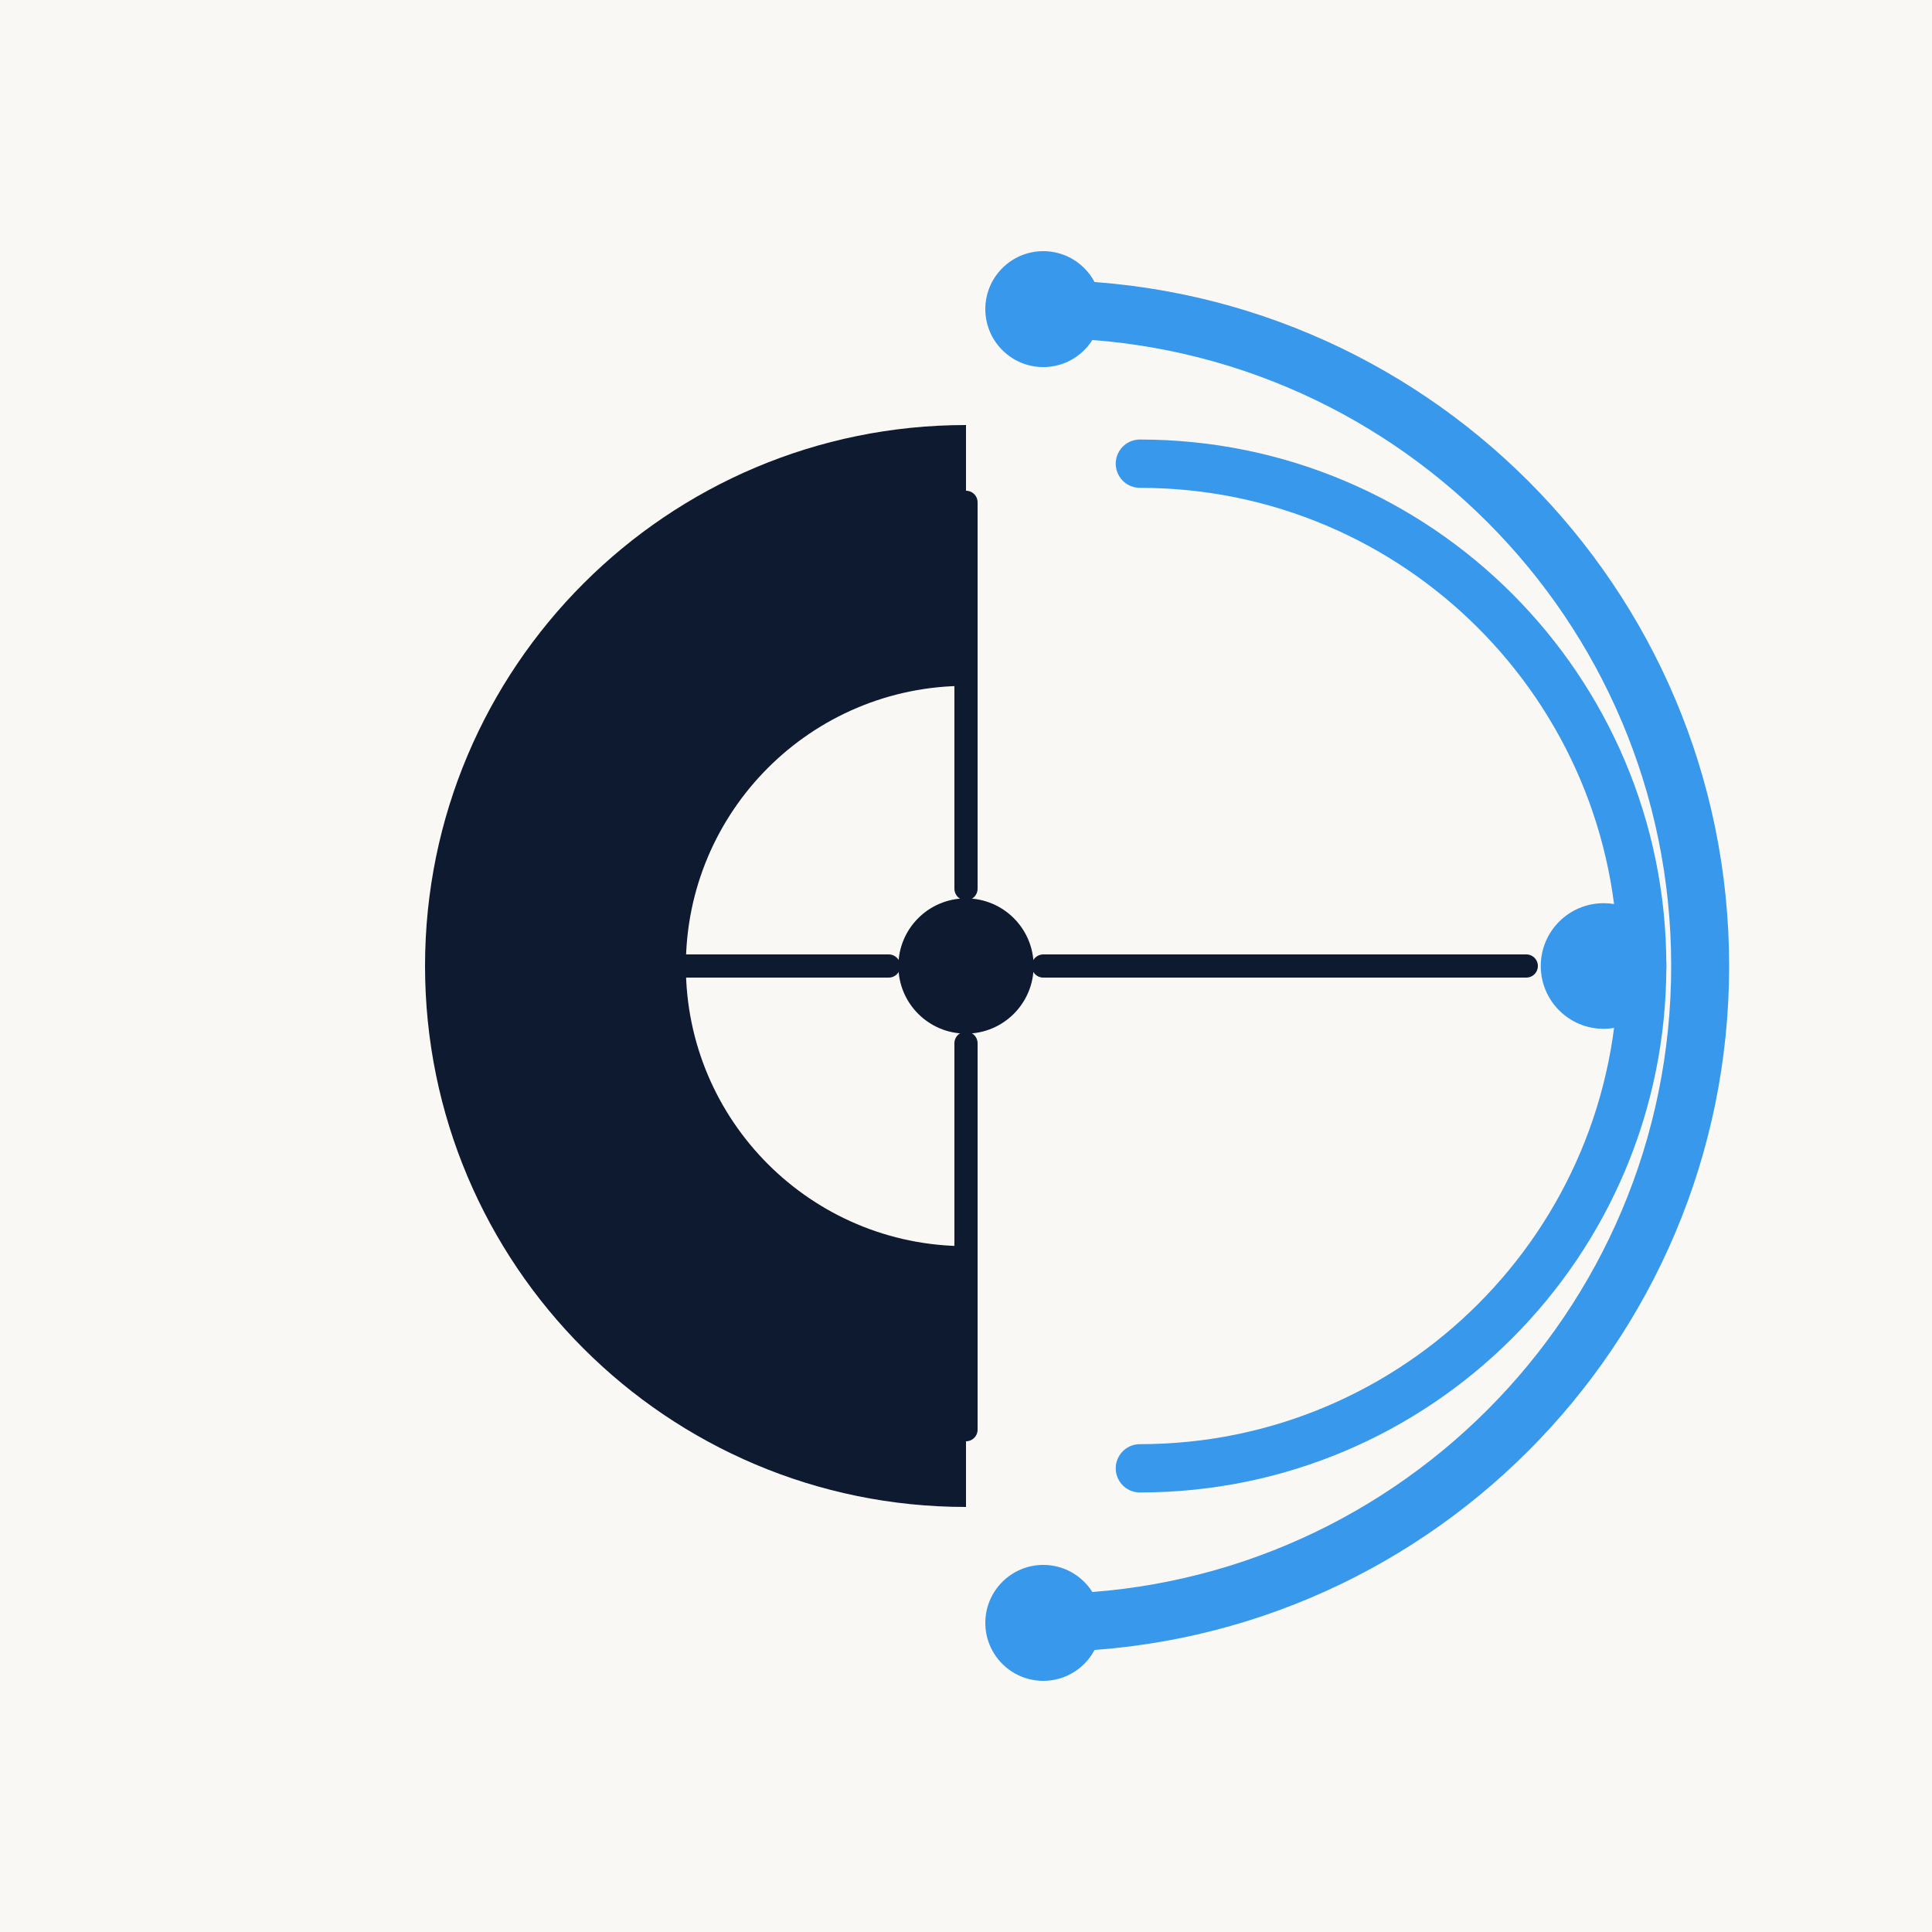
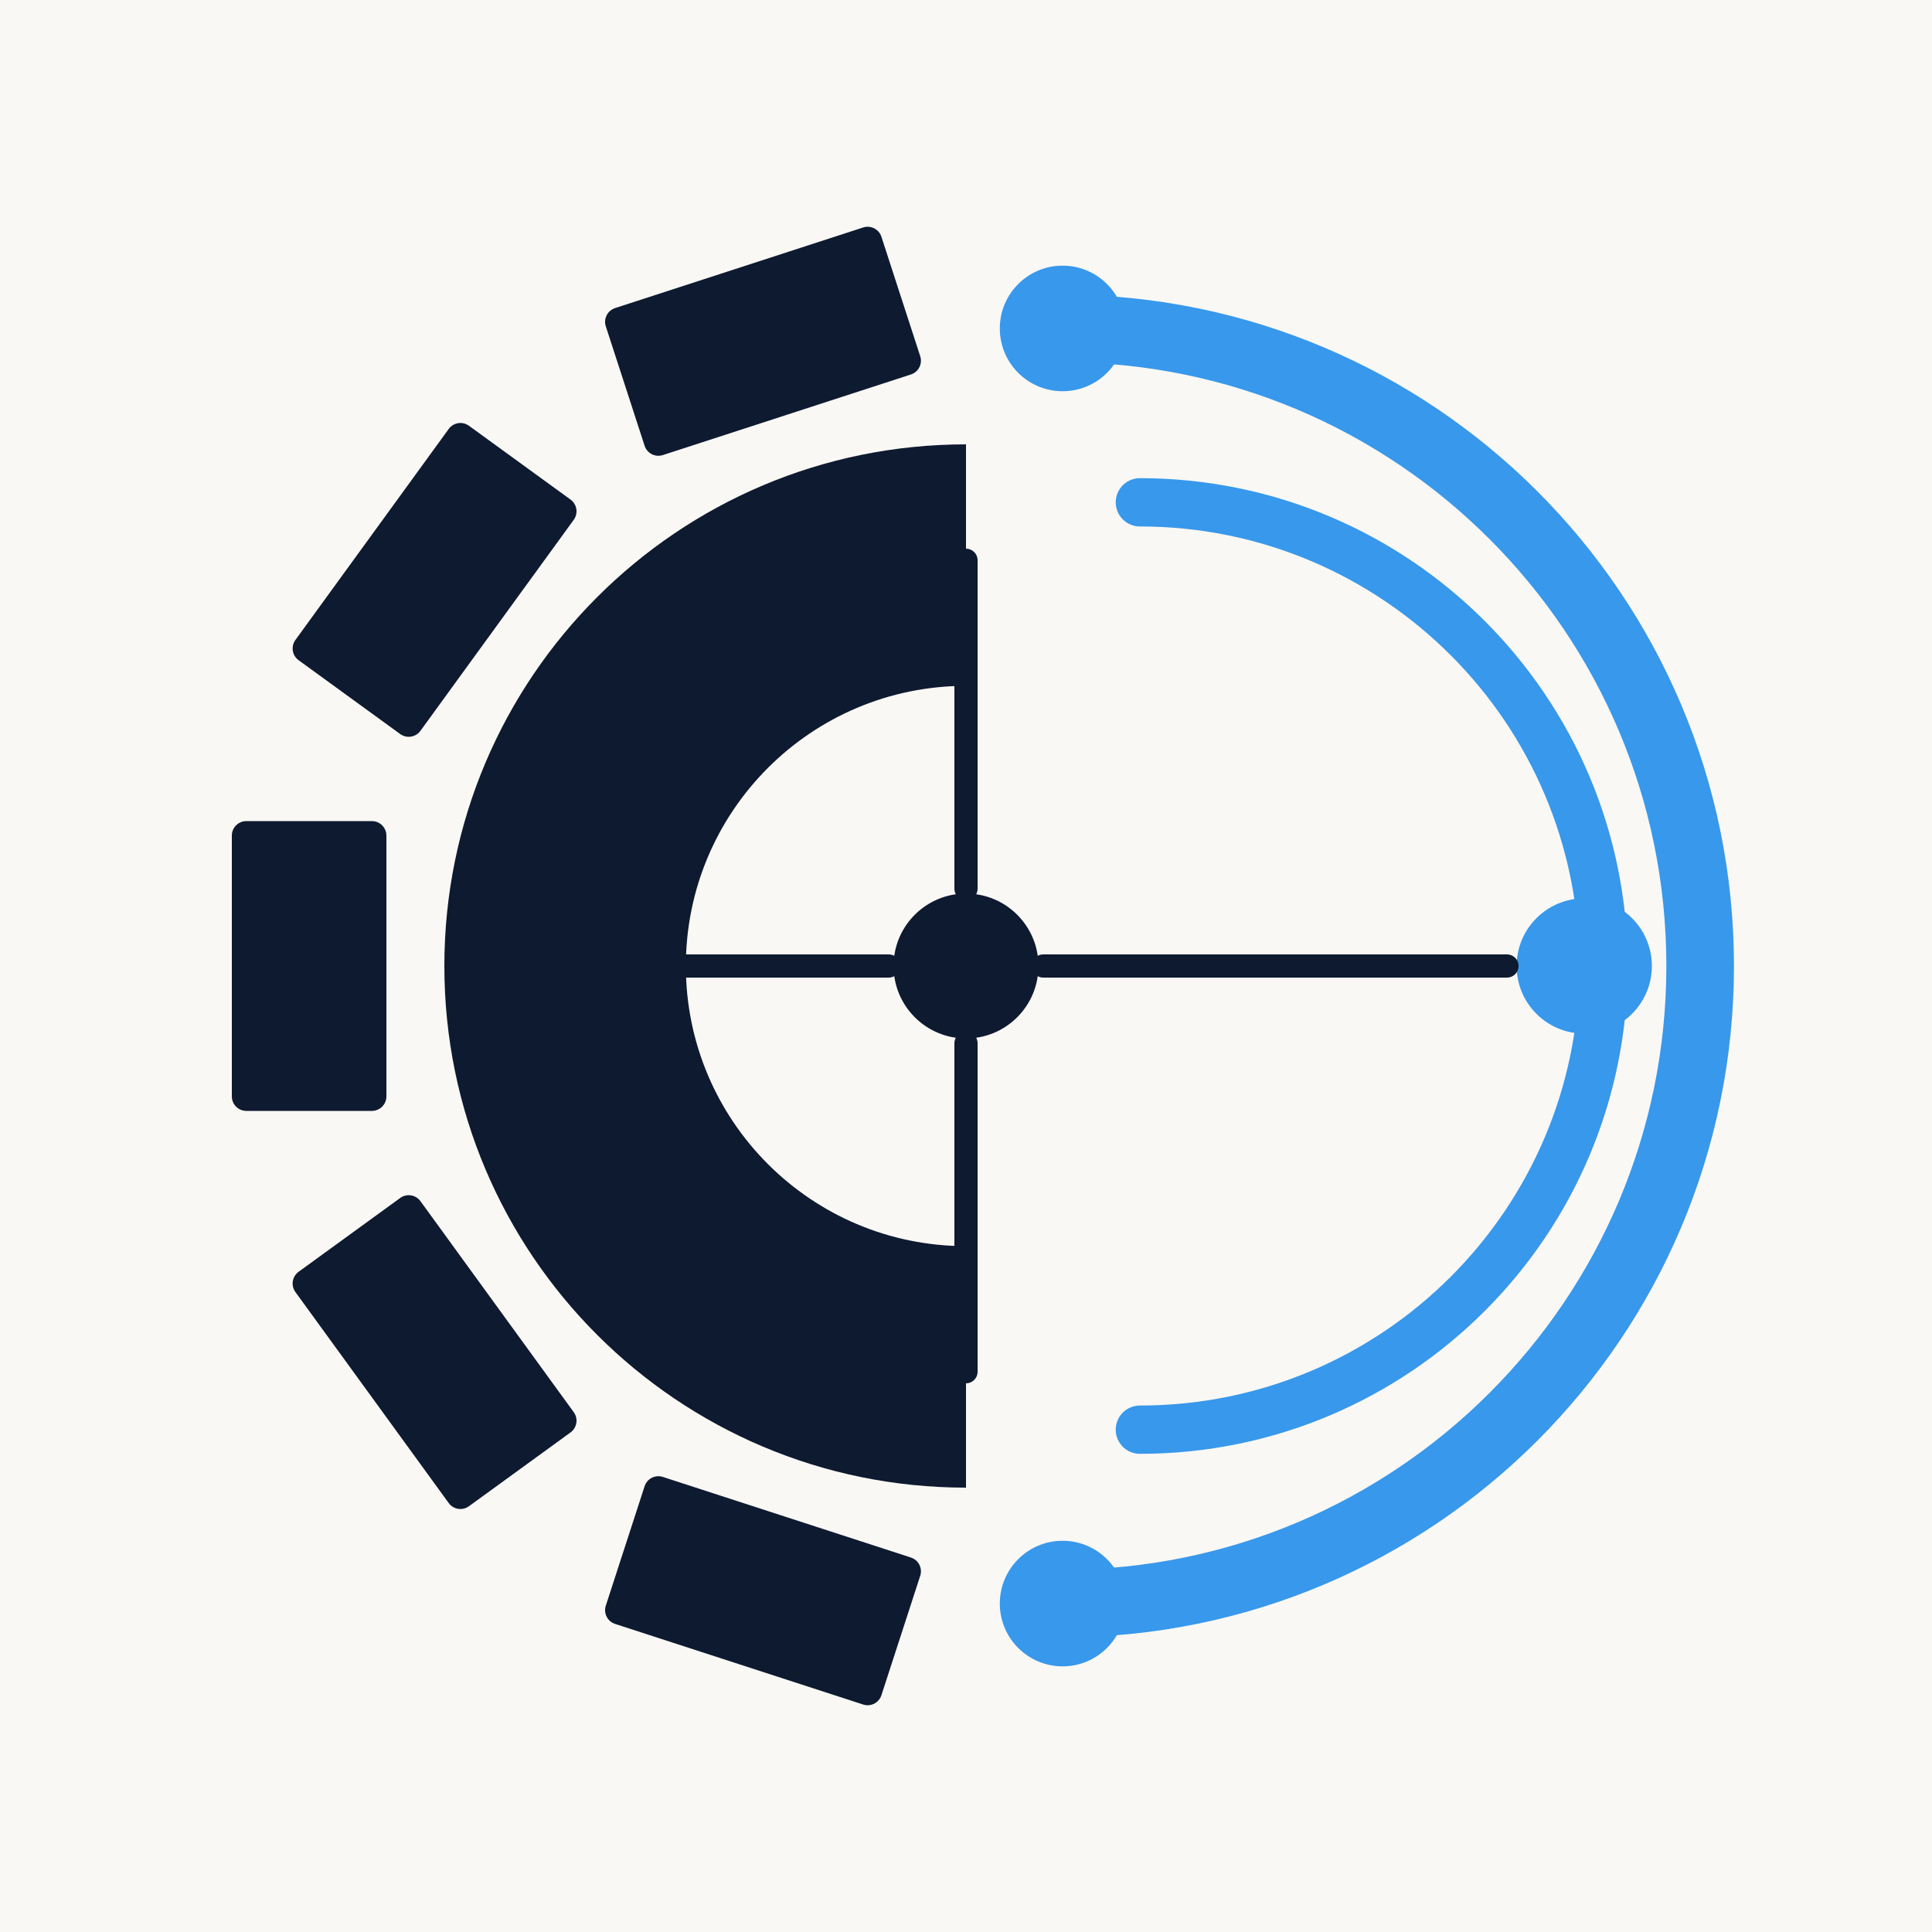
<svg xmlns="http://www.w3.org/2000/svg" viewBox="0 0 200 200" fill="none" role="img" aria-label="ROHLAX logo">
  <rect width="200" height="200" fill="#FAF8F4" />
  <g clip-path="url(#L)">
-     <circle cx="100" cy="100" r="56" fill="#0D1A30" />
+     <circle cx="100" cy="100" r="54" fill="#0D1A30" />
    <circle cx="100" cy="100" r="29" fill="#FAF8F4" />
+     <g fill="#0D1A30">
+       <g transform="rotate(-18 100 100)">
+         <rect x="85" y="24" width="30" height="16" rx="1.5" />
+       </g>
+       <g transform="rotate(-54 100 100)">
+         <rect x="85" y="24" width="30" height="16" rx="1.5" />
+       </g>
+       <g transform="rotate(-90 100 100)">
+         <rect x="85" y="24" width="30" height="16" rx="1.5" />
+       </g>
+       <g transform="rotate(-126 100 100)">
+         <rect x="85" y="24" width="30" height="16" rx="1.5" />
+       </g>
+       <g transform="rotate(-162 100 100)">
+         <rect x="85" y="24" width="30" height="16" rx="1.5" />
+       </g>
+     </g>
  </g>
-   <path d="M108 32 A66 66 0 0 1 108 168" stroke="#3898EB" stroke-width="6" stroke-linecap="round" fill="none" />
-   <path d="M118 48 A48 48 0 0 1 118 152" stroke="#3898EB" stroke-width="5" stroke-linecap="round" fill="none" />
-   <circle cx="108" cy="32" r="6" fill="#3898EB" />
-   <circle cx="108" cy="168" r="6" fill="#3898EB" />
-   <circle cx="166" cy="100" r="6.5" fill="#3898EB" />
-   <circle cx="100" cy="100" r="7" fill="#0D1A30" />
-   <path d="M100 52v40M100 108v40M52 100h40M108 100h50" stroke="#0D1A30" stroke-width="2.4" stroke-linecap="round" />
+   <path d="M110 34 A64 64 0 0 1 110 166" stroke="#3898EB" stroke-width="7" stroke-linecap="round" fill="none" />
+   <path d="M118 52 A44 44 0 0 1 118 148" stroke="#3898EB" stroke-width="5" stroke-linecap="round" fill="none" />
+   <circle cx="110" cy="34" r="6.5" fill="#3898EB" />
+   <circle cx="110" cy="166" r="6.5" fill="#3898EB" />
+   <circle cx="164" cy="100" r="7" fill="#3898EB" />
+   <circle cx="100" cy="100" r="7.5" fill="#0D1A30" />
+   <path d="M100 58v34M100 108v34M58 100h34M108 100h48" stroke="#0D1A30" stroke-width="2.4" stroke-linecap="round" />
  <defs>
    <clipPath id="L">
      <rect width="100" height="200" />
    </clipPath>
  </defs>
</svg>
